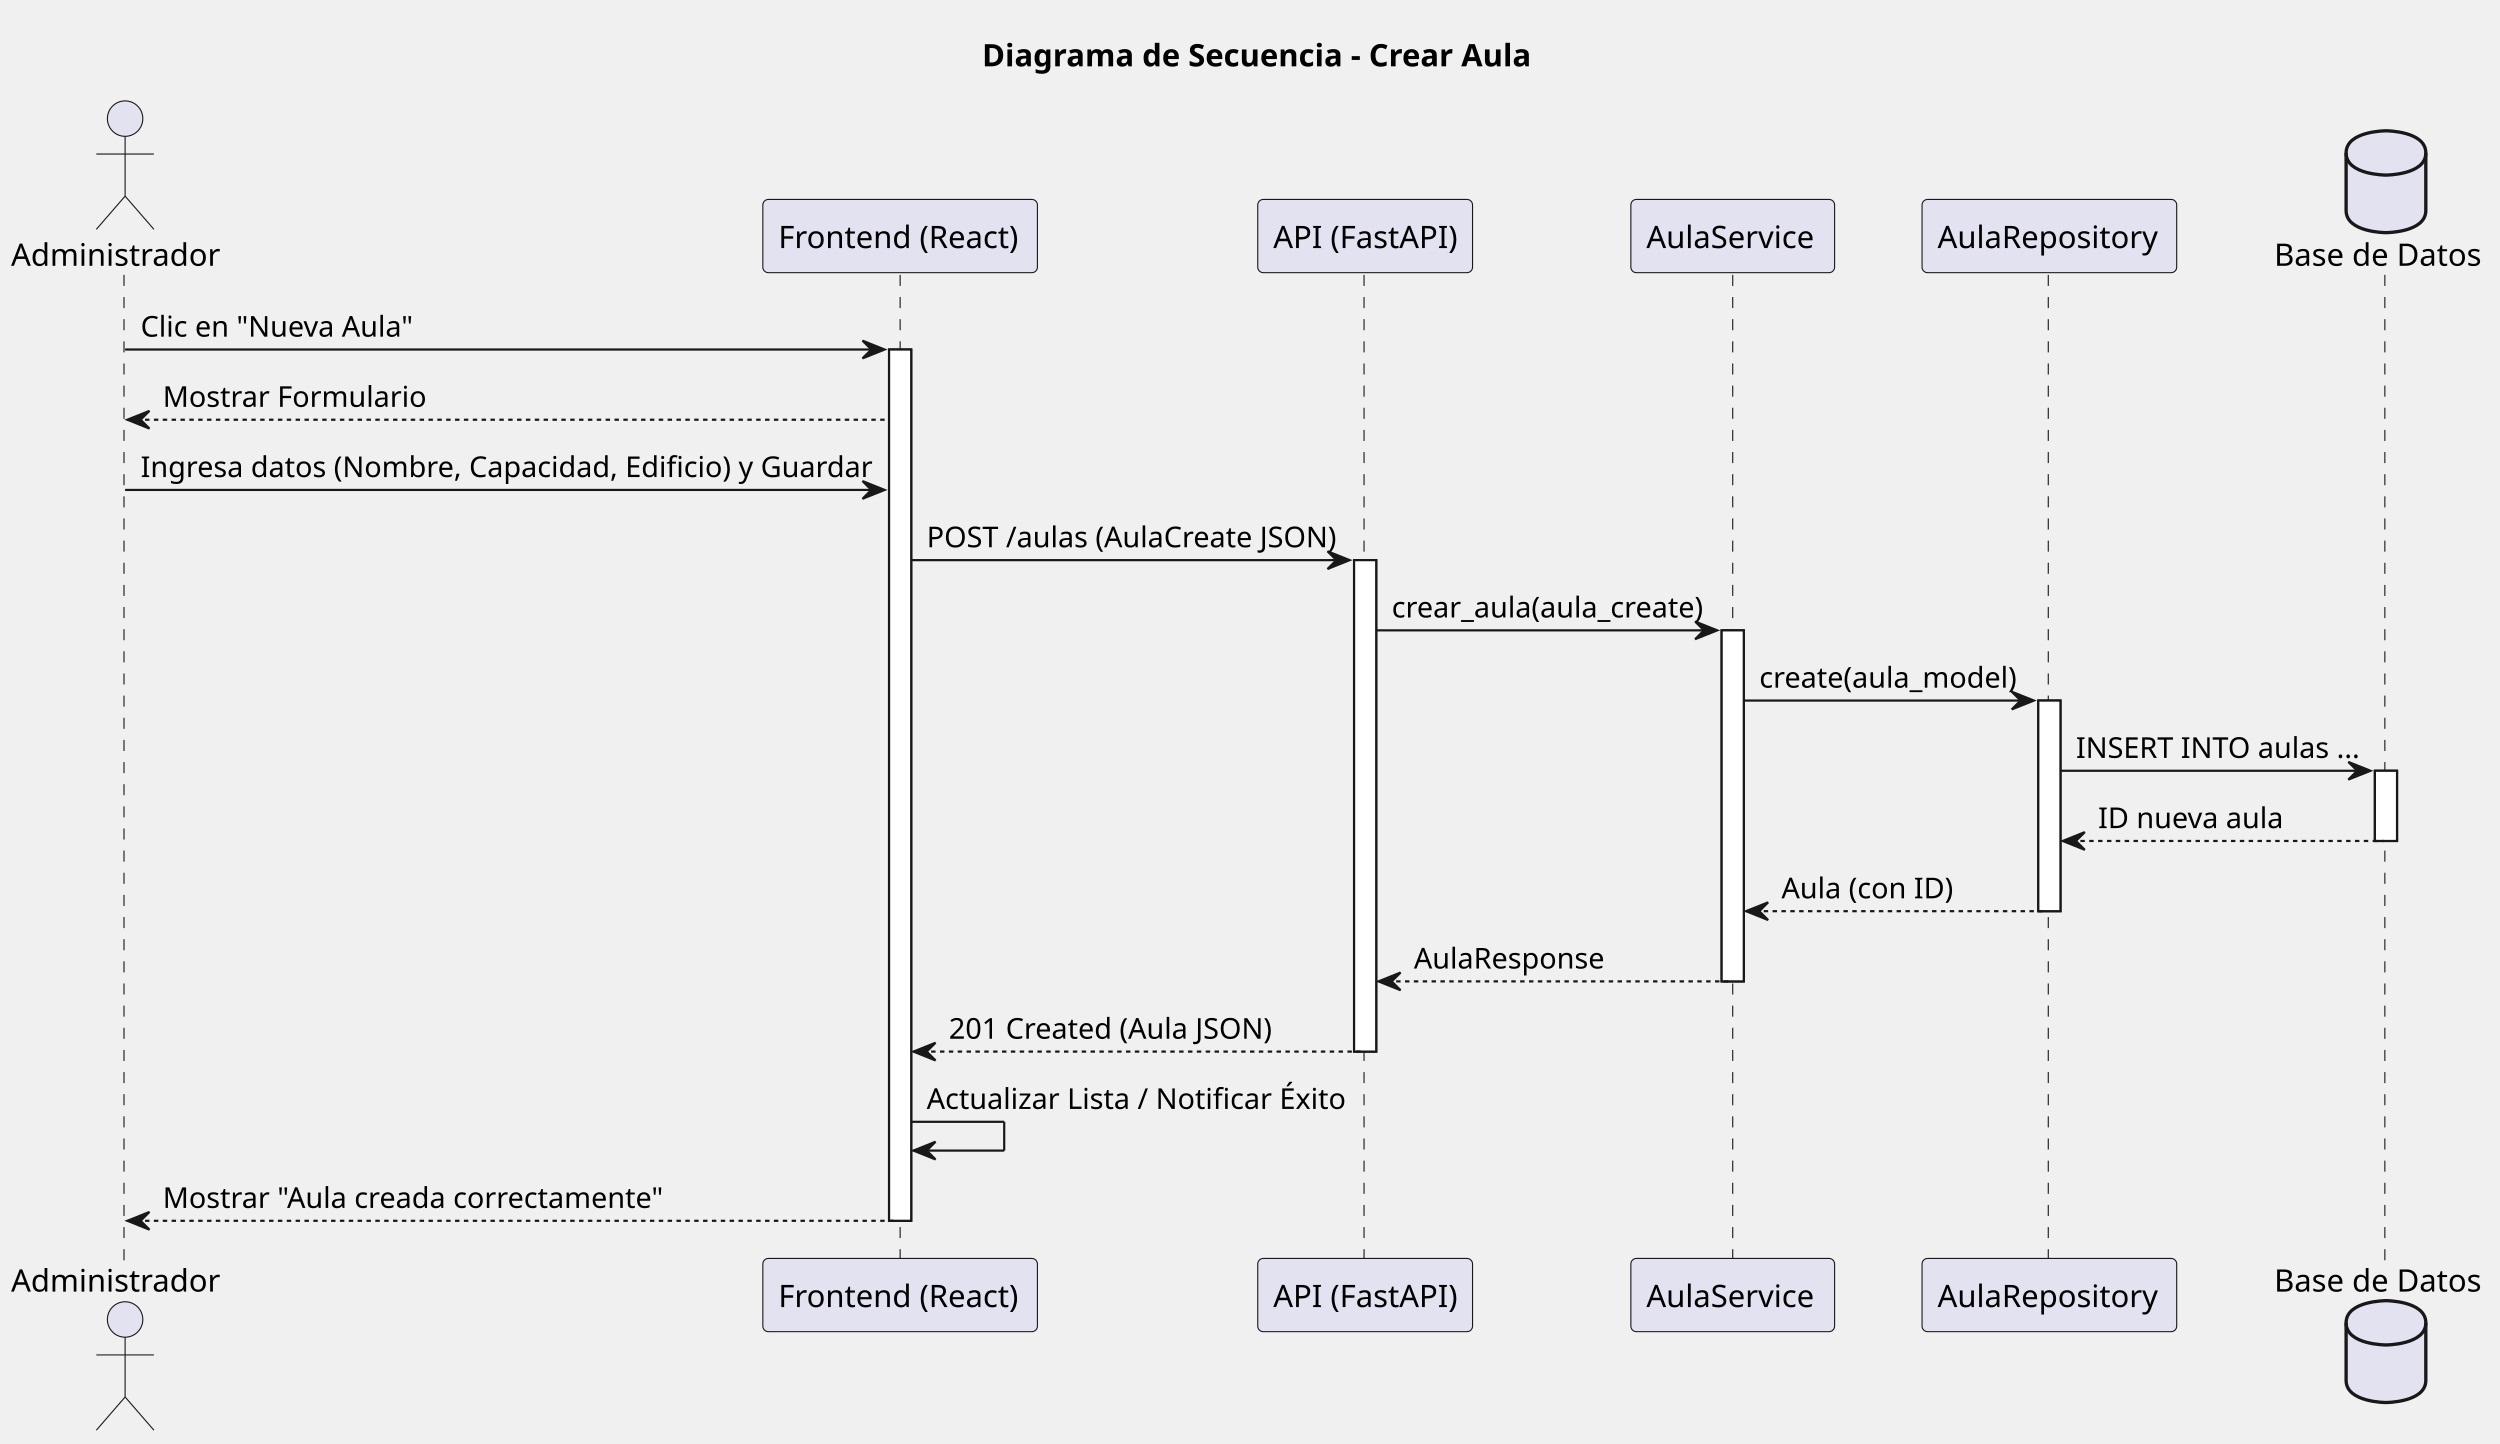
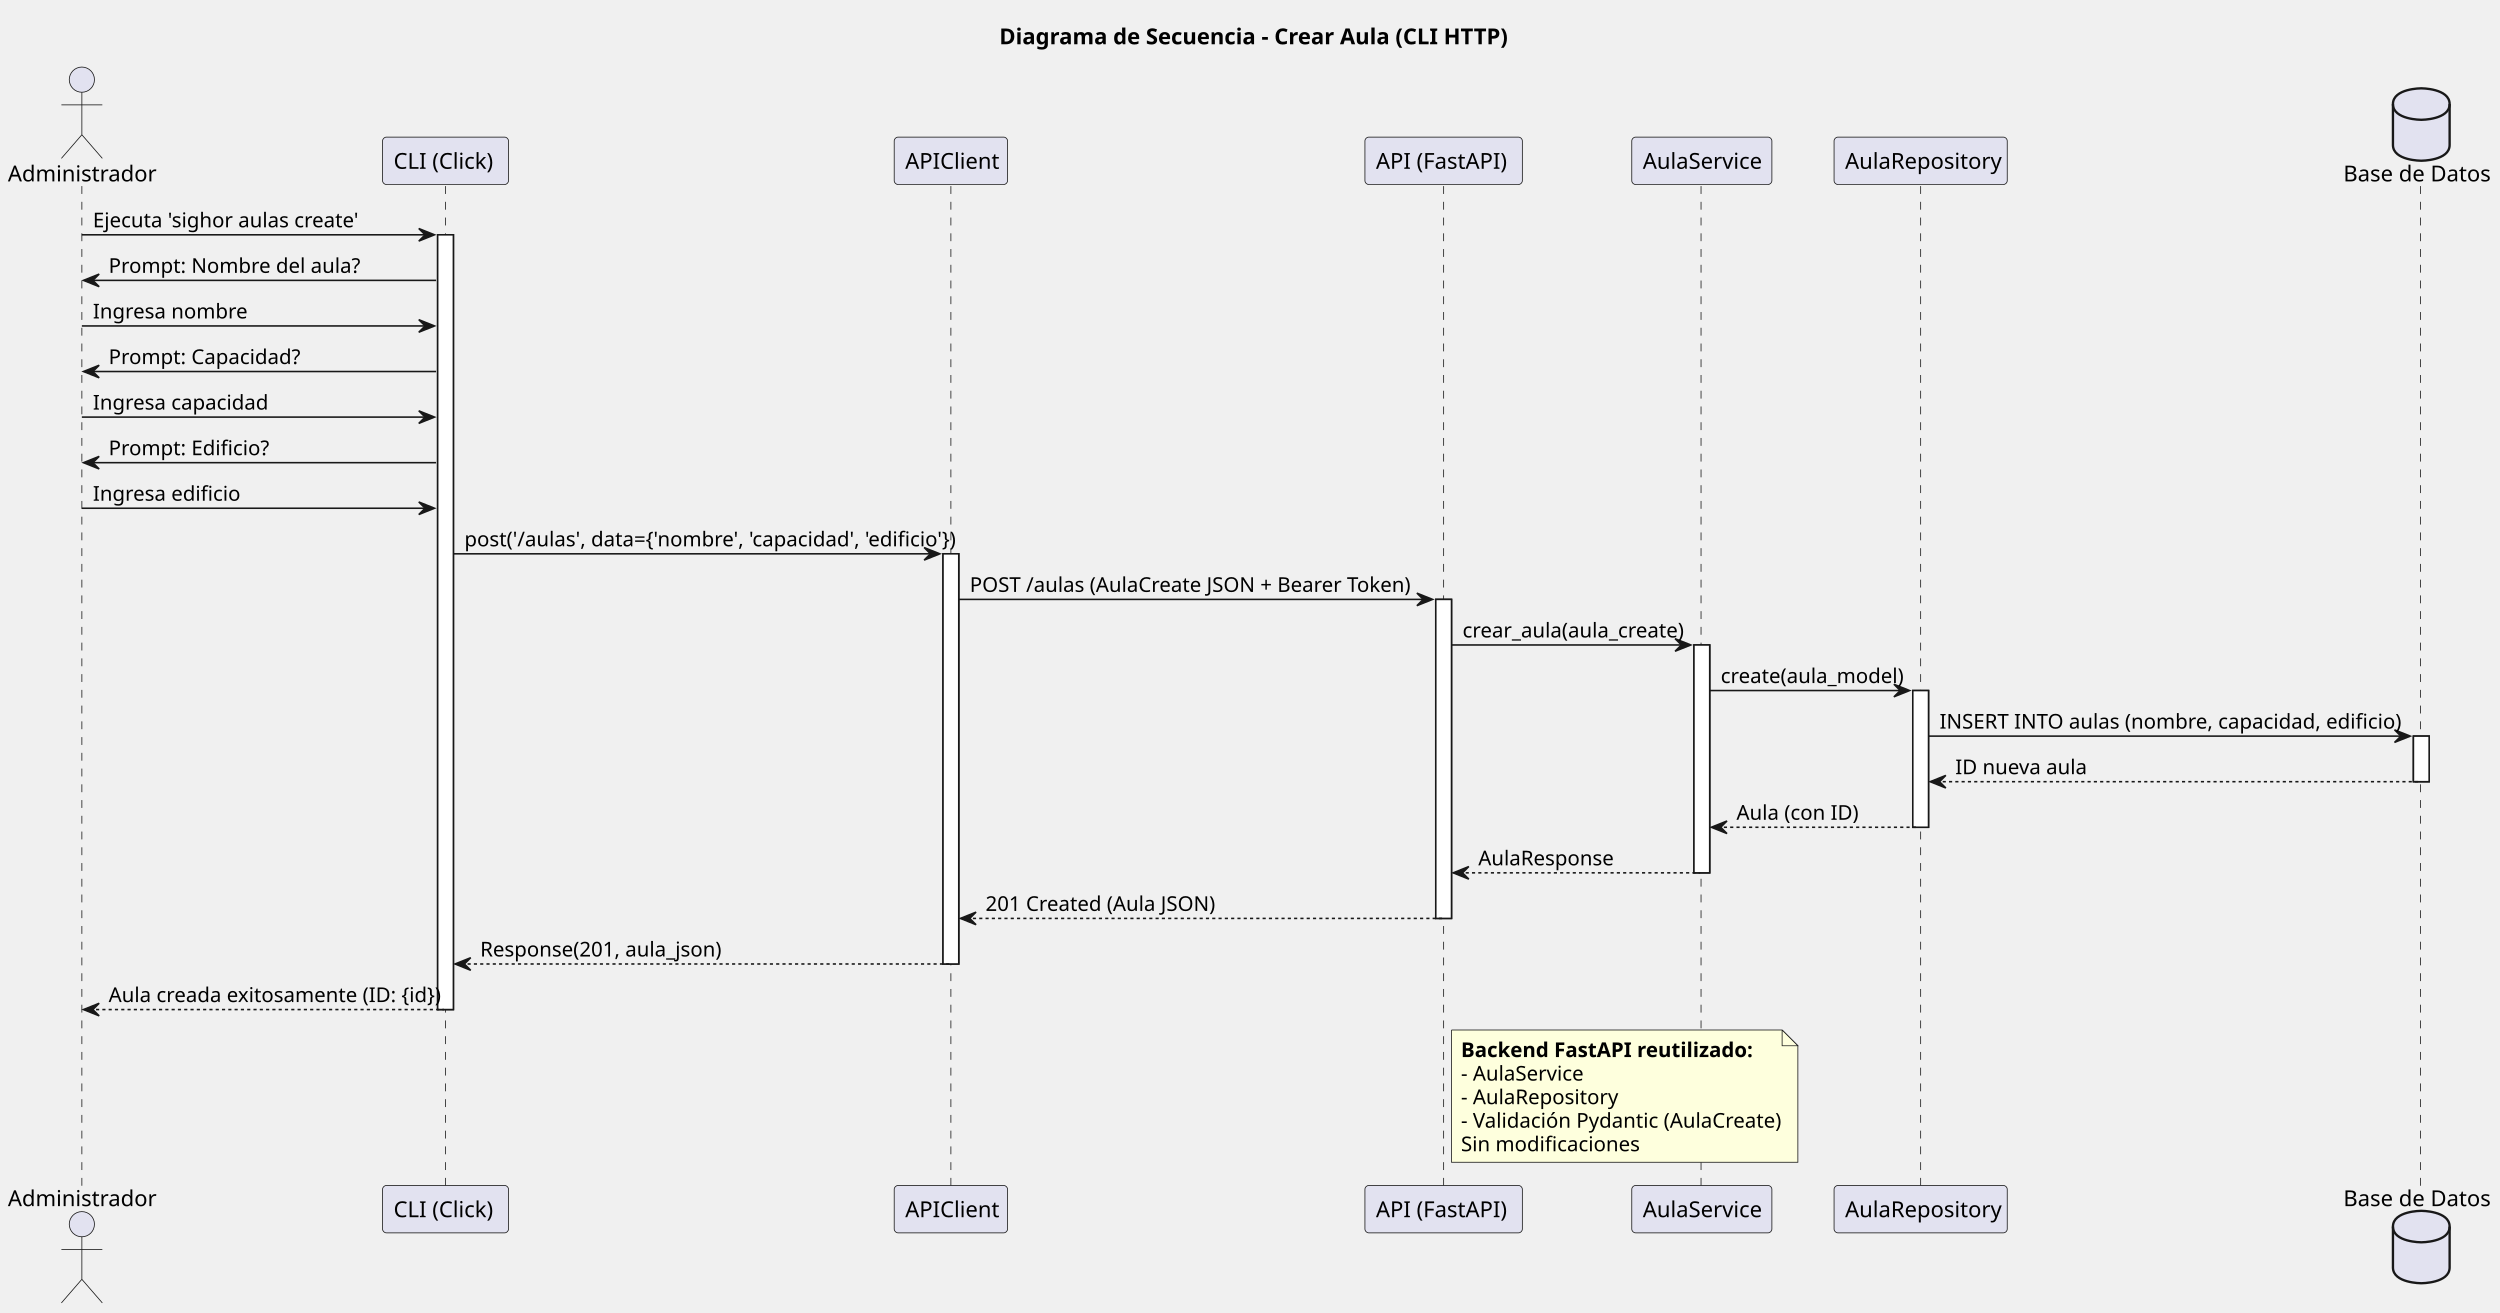
- <svg xmlns="http://www.w3.org/2000/svg" contentStyleType="text/css" height="652px" preserveAspectRatio="none" style="width:1129px;height:652px;background:#FFFFFF;" version="1.1" viewBox="0 0 1129 652" width="1129px" zoomAndPan="magnify">
+ <svg xmlns="http://www.w3.org/2000/svg" contentStyleType="text/css" height="834px" preserveAspectRatio="none" style="width:1588px;height:834px;background:#FFFFFF;" version="1.1" viewBox="0 0 1588 834" width="1588px" zoomAndPan="magnify">
  <defs />
  <g>
-     <text fill="#000000" font-family="sans-serif" font-size="14" font-weight="bold" lengthAdjust="spacing" textLength="245" x="443.5" y="29.966">Diagrama de Secuencia - Crear Aula</text>
-     <rect fill="#FFFFFF" height="393.472" style="stroke:#181818;stroke-width:1.0;" width="10" x="401.5" y="157.842" />
-     <rect fill="#FFFFFF" height="221.942" style="stroke:#181818;stroke-width:1.0;" width="10" x="611.5" y="252.96" />
-     <rect fill="#FFFFFF" height="158.53" style="stroke:#181818;stroke-width:1.0;" width="10" x="777.5" y="284.666" />
-     <rect fill="#FFFFFF" height="95.118" style="stroke:#181818;stroke-width:1.0;" width="10" x="920.5" y="316.372" />
-     <rect fill="#FFFFFF" height="31.706" style="stroke:#181818;stroke-width:1.0;" width="10" x="1072.5" y="348.078" />
-     <line style="stroke:#181818;stroke-width:0.5;stroke-dasharray:5.0,5.0;" x1="56" x2="56" y1="124.136" y2="569.314" />
-     <line style="stroke:#181818;stroke-width:0.5;stroke-dasharray:5.0,5.0;" x1="406.5" x2="406.5" y1="124.136" y2="569.314" />
-     <line style="stroke:#181818;stroke-width:0.5;stroke-dasharray:5.0,5.0;" x1="616" x2="616" y1="124.136" y2="569.314" />
-     <line style="stroke:#181818;stroke-width:0.5;stroke-dasharray:5.0,5.0;" x1="782.5" x2="782.5" y1="124.136" y2="569.314" />
-     <line style="stroke:#181818;stroke-width:0.5;stroke-dasharray:5.0,5.0;" x1="925" x2="925" y1="124.136" y2="569.314" />
-     <line style="stroke:#181818;stroke-width:0.5;stroke-dasharray:5.0,5.0;" x1="1077" x2="1077" y1="124.136" y2="569.314" />
-     <text fill="#000000" font-family="sans-serif" font-size="14" lengthAdjust="spacing" textLength="97" x="5" y="120.034">Administrador</text>
-     <ellipse cx="56.5" cy="53.568" fill="#E2E2F0" rx="8" ry="8" style="stroke:#181818;stroke-width:0.5;" />
-     <path d="M56.5,61.568 L56.5,88.568 M43.5,69.568 L69.5,69.568 M56.5,88.568 L43.5,103.568 M56.5,88.568 L69.5,103.568 " fill="none" style="stroke:#181818;stroke-width:0.5;" />
-     <text fill="#000000" font-family="sans-serif" font-size="14" lengthAdjust="spacing" textLength="97" x="5" y="583.28">Administrador</text>
-     <ellipse cx="56.5" cy="595.882" fill="#E2E2F0" rx="8" ry="8" style="stroke:#181818;stroke-width:0.5;" />
-     <path d="M56.5,603.882 L56.5,630.882 M43.5,611.882 L69.5,611.882 M56.5,630.882 L43.5,645.882 M56.5,630.882 L69.5,645.882 " fill="none" style="stroke:#181818;stroke-width:0.5;" />
-     <rect fill="#E2E2F0" height="33.068" rx="2.5" ry="2.5" style="stroke:#181818;stroke-width:0.5;" width="124" x="344.5" y="90.068" />
-     <text fill="#000000" font-family="sans-serif" font-size="14" lengthAdjust="spacing" textLength="110" x="351.5" y="112.034">Frontend (React)</text>
-     <rect fill="#E2E2F0" height="33.068" rx="2.5" ry="2.5" style="stroke:#181818;stroke-width:0.5;" width="124" x="344.5" y="568.314" />
-     <text fill="#000000" font-family="sans-serif" font-size="14" lengthAdjust="spacing" textLength="110" x="351.5" y="590.28">Frontend (React)</text>
-     <rect fill="#E2E2F0" height="33.068" rx="2.5" ry="2.5" style="stroke:#181818;stroke-width:0.5;" width="97" x="568" y="90.068" />
-     <text fill="#000000" font-family="sans-serif" font-size="14" lengthAdjust="spacing" textLength="83" x="575" y="112.034">API (FastAPI)</text>
-     <rect fill="#E2E2F0" height="33.068" rx="2.5" ry="2.5" style="stroke:#181818;stroke-width:0.5;" width="97" x="568" y="568.314" />
-     <text fill="#000000" font-family="sans-serif" font-size="14" lengthAdjust="spacing" textLength="83" x="575" y="590.28">API (FastAPI)</text>
-     <rect fill="#E2E2F0" height="33.068" rx="2.5" ry="2.5" style="stroke:#181818;stroke-width:0.5;" width="92" x="736.5" y="90.068" />
-     <text fill="#000000" font-family="sans-serif" font-size="14" lengthAdjust="spacing" textLength="78" x="743.5" y="112.034">AulaService</text>
-     <rect fill="#E2E2F0" height="33.068" rx="2.5" ry="2.5" style="stroke:#181818;stroke-width:0.5;" width="92" x="736.5" y="568.314" />
-     <text fill="#000000" font-family="sans-serif" font-size="14" lengthAdjust="spacing" textLength="78" x="743.5" y="590.28">AulaService</text>
-     <rect fill="#E2E2F0" height="33.068" rx="2.5" ry="2.5" style="stroke:#181818;stroke-width:0.5;" width="115" x="868" y="90.068" />
-     <text fill="#000000" font-family="sans-serif" font-size="14" lengthAdjust="spacing" textLength="101" x="875" y="112.034">AulaRepository</text>
-     <rect fill="#E2E2F0" height="33.068" rx="2.5" ry="2.5" style="stroke:#181818;stroke-width:0.5;" width="115" x="868" y="568.314" />
-     <text fill="#000000" font-family="sans-serif" font-size="14" lengthAdjust="spacing" textLength="101" x="875" y="590.28">AulaRepository</text>
-     <text fill="#000000" font-family="sans-serif" font-size="14" lengthAdjust="spacing" textLength="95" x="1027" y="120.034">Base de Datos</text>
-     <path d="M1059.5,69.068 C1059.5,59.068 1077.5,59.068 1077.5,59.068 C1077.5,59.068 1095.5,59.068 1095.5,69.068 L1095.5,95.068 C1095.5,105.068 1077.5,105.068 1077.5,105.068 C1077.5,105.068 1059.5,105.068 1059.5,95.068 L1059.5,69.068 " fill="#E2E2F0" style="stroke:#181818;stroke-width:1.5;" />
-     <path d="M1059.5,69.068 C1059.5,79.068 1077.5,79.068 1077.5,79.068 C1077.5,79.068 1095.5,79.068 1095.5,69.068 " fill="none" style="stroke:#181818;stroke-width:1.5;" />
-     <text fill="#000000" font-family="sans-serif" font-size="14" lengthAdjust="spacing" textLength="95" x="1027" y="583.28">Base de Datos</text>
-     <path d="M1059.5,597.382 C1059.5,587.382 1077.5,587.382 1077.5,587.382 C1077.5,587.382 1095.5,587.382 1095.5,597.382 L1095.5,623.382 C1095.5,633.382 1077.5,633.382 1077.5,633.382 C1077.5,633.382 1059.5,633.382 1059.5,623.382 L1059.5,597.382 " fill="#E2E2F0" style="stroke:#181818;stroke-width:1.5;" />
-     <path d="M1059.5,597.382 C1059.5,607.382 1077.5,607.382 1077.5,607.382 C1077.5,607.382 1095.5,607.382 1095.5,597.382 " fill="none" style="stroke:#181818;stroke-width:1.5;" />
-     <rect fill="#FFFFFF" height="393.472" style="stroke:#181818;stroke-width:1.0;" width="10" x="401.5" y="157.842" />
-     <rect fill="#FFFFFF" height="221.942" style="stroke:#181818;stroke-width:1.0;" width="10" x="611.5" y="252.96" />
-     <rect fill="#FFFFFF" height="158.53" style="stroke:#181818;stroke-width:1.0;" width="10" x="777.5" y="284.666" />
-     <rect fill="#FFFFFF" height="95.118" style="stroke:#181818;stroke-width:1.0;" width="10" x="920.5" y="316.372" />
-     <rect fill="#FFFFFF" height="31.706" style="stroke:#181818;stroke-width:1.0;" width="10" x="1072.5" y="348.078" />
-     <polygon fill="#181818" points="389.5,153.842,399.5,157.842,389.5,161.842,393.5,157.842" style="stroke:#181818;stroke-width:1.0;" />
-     <line style="stroke:#181818;stroke-width:1.0;" x1="56.5" x2="395.5" y1="157.842" y2="157.842" />
-     <text fill="#000000" font-family="sans-serif" font-size="13" lengthAdjust="spacing" textLength="119" x="63.5" y="152.033">Clic en "Nueva Aula"</text>
-     <polygon fill="#181818" points="67.5,185.548,57.5,189.548,67.5,193.548,63.5,189.548" style="stroke:#181818;stroke-width:1.0;" />
-     <line style="stroke:#181818;stroke-width:1.0;stroke-dasharray:2.0,2.0;" x1="61.5" x2="400.5" y1="189.548" y2="189.548" />
-     <text fill="#000000" font-family="sans-serif" font-size="13" lengthAdjust="spacing" textLength="117" x="73.5" y="183.739">Mostrar Formulario</text>
-     <polygon fill="#181818" points="389.5,217.254,399.5,221.254,389.5,225.254,393.5,221.254" style="stroke:#181818;stroke-width:1.0;" />
-     <line style="stroke:#181818;stroke-width:1.0;" x1="56.5" x2="395.5" y1="221.254" y2="221.254" />
-     <text fill="#000000" font-family="sans-serif" font-size="13" lengthAdjust="spacing" textLength="321" x="63.5" y="215.445">Ingresa datos (Nombre, Capacidad, Edificio) y Guardar</text>
-     <polygon fill="#181818" points="599.5,248.96,609.5,252.96,599.5,256.96,603.5,252.96" style="stroke:#181818;stroke-width:1.0;" />
-     <line style="stroke:#181818;stroke-width:1.0;" x1="411.5" x2="605.5" y1="252.96" y2="252.96" />
-     <text fill="#000000" font-family="sans-serif" font-size="13" lengthAdjust="spacing" textLength="181" x="418.5" y="247.151">POST /aulas (AulaCreate JSON)</text>
-     <polygon fill="#181818" points="765.5,280.666,775.5,284.666,765.5,288.666,769.5,284.666" style="stroke:#181818;stroke-width:1.0;" />
-     <line style="stroke:#181818;stroke-width:1.0;" x1="621.5" x2="771.5" y1="284.666" y2="284.666" />
-     <text fill="#000000" font-family="sans-serif" font-size="13" lengthAdjust="spacing" textLength="137" x="628.5" y="278.857">crear_aula(aula_create)</text>
-     <polygon fill="#181818" points="908.5,312.372,918.5,316.372,908.5,320.372,912.5,316.372" style="stroke:#181818;stroke-width:1.0;" />
-     <line style="stroke:#181818;stroke-width:1.0;" x1="787.5" x2="914.5" y1="316.372" y2="316.372" />
-     <text fill="#000000" font-family="sans-serif" font-size="13" lengthAdjust="spacing" textLength="114" x="794.5" y="310.563">create(aula_model)</text>
-     <polygon fill="#181818" points="1060.5,344.078,1070.5,348.078,1060.5,352.078,1064.5,348.078" style="stroke:#181818;stroke-width:1.0;" />
-     <line style="stroke:#181818;stroke-width:1.0;" x1="930.5" x2="1066.5" y1="348.078" y2="348.078" />
-     <text fill="#000000" font-family="sans-serif" font-size="13" lengthAdjust="spacing" textLength="123" x="937.5" y="342.269">INSERT INTO aulas ...</text>
-     <polygon fill="#181818" points="941.5,375.784,931.5,379.784,941.5,383.784,937.5,379.784" style="stroke:#181818;stroke-width:1.0;" />
-     <line style="stroke:#181818;stroke-width:1.0;stroke-dasharray:2.0,2.0;" x1="935.5" x2="1076.5" y1="379.784" y2="379.784" />
-     <text fill="#000000" font-family="sans-serif" font-size="13" lengthAdjust="spacing" textLength="81" x="947.5" y="373.975">ID nueva aula</text>
-     <polygon fill="#181818" points="798.5,407.49,788.5,411.49,798.5,415.49,794.5,411.49" style="stroke:#181818;stroke-width:1.0;" />
-     <line style="stroke:#181818;stroke-width:1.0;stroke-dasharray:2.0,2.0;" x1="792.5" x2="924.5" y1="411.49" y2="411.49" />
-     <text fill="#000000" font-family="sans-serif" font-size="13" lengthAdjust="spacing" textLength="75" x="804.5" y="405.681">Aula (con ID)</text>
-     <polygon fill="#181818" points="632.5,439.196,622.5,443.196,632.5,447.196,628.5,443.196" style="stroke:#181818;stroke-width:1.0;" />
-     <line style="stroke:#181818;stroke-width:1.0;stroke-dasharray:2.0,2.0;" x1="626.5" x2="781.5" y1="443.196" y2="443.196" />
-     <text fill="#000000" font-family="sans-serif" font-size="13" lengthAdjust="spacing" textLength="84" x="638.5" y="437.387">AulaResponse</text>
-     <polygon fill="#181818" points="422.5,470.902,412.5,474.902,422.5,478.902,418.5,474.902" style="stroke:#181818;stroke-width:1.0;" />
-     <line style="stroke:#181818;stroke-width:1.0;stroke-dasharray:2.0,2.0;" x1="416.5" x2="615.5" y1="474.902" y2="474.902" />
-     <text fill="#000000" font-family="sans-serif" font-size="13" lengthAdjust="spacing" textLength="142" x="428.5" y="469.093">201 Created (Aula JSON)</text>
-     <line style="stroke:#181818;stroke-width:1.0;" x1="411.5" x2="453.5" y1="506.608" y2="506.608" />
-     <line style="stroke:#181818;stroke-width:1.0;" x1="453.5" x2="453.5" y1="506.608" y2="519.608" />
-     <line style="stroke:#181818;stroke-width:1.0;" x1="412.5" x2="453.5" y1="519.608" y2="519.608" />
-     <polygon fill="#181818" points="422.5,515.608,412.5,519.608,422.5,523.608,418.5,519.608" style="stroke:#181818;stroke-width:1.0;" />
-     <text fill="#000000" font-family="sans-serif" font-size="13" lengthAdjust="spacing" textLength="184" x="418.5" y="500.799">Actualizar Lista / Notificar Éxito</text>
-     <polygon fill="#181818" points="67.5,547.314,57.5,551.314,67.5,555.314,63.5,551.314" style="stroke:#181818;stroke-width:1.0;" />
-     <line style="stroke:#181818;stroke-width:1.0;stroke-dasharray:2.0,2.0;" x1="61.5" x2="405.5" y1="551.314" y2="551.314" />
-     <text fill="#000000" font-family="sans-serif" font-size="13" lengthAdjust="spacing" textLength="221" x="73.5" y="545.505">Mostrar "Aula creada correctamente"</text>
+     <text fill="#000000" font-family="sans-serif" font-size="14" font-weight="bold" lengthAdjust="spacing" textLength="322" x="634.75" y="28.132">Diagrama de Secuencia - Crear Aula (CLI HTTP)</text>
+     <rect fill="#FFFFFF" height="492.128" style="stroke:#181818;stroke-width:1.0;" width="10" x="278" y="149.146" />
+     <rect fill="#FFFFFF" height="260.539" style="stroke:#181818;stroke-width:1.0;" width="10" x="599" y="351.787" />
+     <rect fill="#FFFFFF" height="202.641" style="stroke:#181818;stroke-width:1.0;" width="10" x="912" y="380.736" />
+     <rect fill="#FFFFFF" height="144.744" style="stroke:#181818;stroke-width:1.0;" width="10" x="1076" y="409.685" />
+     <rect fill="#FFFFFF" height="86.846" style="stroke:#181818;stroke-width:1.0;" width="10" x="1215" y="438.633" />
+     <rect fill="#FFFFFF" height="28.949" style="stroke:#181818;stroke-width:1.0;" width="10" x="1533" y="467.582" />
+     <line style="stroke:#181818;stroke-width:0.5;stroke-dasharray:5.0,5.0;" x1="52" x2="52" y1="118.197" y2="754.018" />
+     <line style="stroke:#181818;stroke-width:0.5;stroke-dasharray:5.0,5.0;" x1="283" x2="283" y1="118.197" y2="754.018" />
+     <line style="stroke:#181818;stroke-width:0.5;stroke-dasharray:5.0,5.0;" x1="604" x2="604" y1="118.197" y2="754.018" />
+     <line style="stroke:#181818;stroke-width:0.5;stroke-dasharray:5.0,5.0;" x1="917" x2="917" y1="118.197" y2="754.018" />
+     <line style="stroke:#181818;stroke-width:0.5;stroke-dasharray:5.0,5.0;" x1="1080.5" x2="1080.5" y1="118.197" y2="754.018" />
+     <line style="stroke:#181818;stroke-width:0.5;stroke-dasharray:5.0,5.0;" x1="1220" x2="1220" y1="118.197" y2="754.018" />
+     <line style="stroke:#181818;stroke-width:0.5;stroke-dasharray:5.0,5.0;" x1="1537.5" x2="1537.5" y1="118.197" y2="754.018" />
+     <text fill="#000000" font-family="sans-serif" font-size="14" lengthAdjust="spacing" textLength="88" x="5" y="115.231">Administrador</text>
+     <ellipse cx="52" cy="50.599" fill="#E2E2F0" rx="8" ry="8" style="stroke:#181818;stroke-width:0.5;" />
+     <path d="M52,58.599 L52,85.599 M39,66.599 L65,66.599 M52,85.599 L39,100.599 M52,85.599 L65,100.599 " fill="none" style="stroke:#181818;stroke-width:0.5;" />
+     <text fill="#000000" font-family="sans-serif" font-size="14" lengthAdjust="spacing" textLength="88" x="5" y="766.15">Administrador</text>
+     <ellipse cx="52" cy="777.617" fill="#E2E2F0" rx="8" ry="8" style="stroke:#181818;stroke-width:0.5;" />
+     <path d="M52,785.617 L52,812.617 M39,793.617 L65,793.617 M52,812.617 L39,827.617 M52,812.617 L65,827.617 " fill="none" style="stroke:#181818;stroke-width:0.5;" />
+     <rect fill="#E2E2F0" height="30.099" rx="2.5" ry="2.5" style="stroke:#181818;stroke-width:0.5;" width="80" x="243" y="87.099" />
+     <text fill="#000000" font-family="sans-serif" font-size="14" lengthAdjust="spacing" textLength="66" x="250" y="107.231">CLI (Click)</text>
+     <rect fill="#E2E2F0" height="30.099" rx="2.5" ry="2.5" style="stroke:#181818;stroke-width:0.5;" width="80" x="243" y="753.018" />
+     <text fill="#000000" font-family="sans-serif" font-size="14" lengthAdjust="spacing" textLength="66" x="250" y="773.15">CLI (Click)</text>
+     <rect fill="#E2E2F0" height="30.099" rx="2.5" ry="2.5" style="stroke:#181818;stroke-width:0.5;" width="72" x="568" y="87.099" />
+     <text fill="#000000" font-family="sans-serif" font-size="14" lengthAdjust="spacing" textLength="58" x="575" y="107.231">APIClient</text>
+     <rect fill="#E2E2F0" height="30.099" rx="2.5" ry="2.5" style="stroke:#181818;stroke-width:0.5;" width="72" x="568" y="753.018" />
+     <text fill="#000000" font-family="sans-serif" font-size="14" lengthAdjust="spacing" textLength="58" x="575" y="773.15">APIClient</text>
+     <rect fill="#E2E2F0" height="30.099" rx="2.5" ry="2.5" style="stroke:#181818;stroke-width:0.5;" width="100" x="867" y="87.099" />
+     <text fill="#000000" font-family="sans-serif" font-size="14" lengthAdjust="spacing" textLength="86" x="874" y="107.231">API (FastAPI)</text>
+     <rect fill="#E2E2F0" height="30.099" rx="2.5" ry="2.5" style="stroke:#181818;stroke-width:0.5;" width="100" x="867" y="753.018" />
+     <text fill="#000000" font-family="sans-serif" font-size="14" lengthAdjust="spacing" textLength="86" x="874" y="773.15">API (FastAPI)</text>
+     <rect fill="#E2E2F0" height="30.099" rx="2.5" ry="2.5" style="stroke:#181818;stroke-width:0.5;" width="89" x="1036.5" y="87.099" />
+     <text fill="#000000" font-family="sans-serif" font-size="14" lengthAdjust="spacing" textLength="75" x="1043.5" y="107.231">AulaService</text>
+     <rect fill="#E2E2F0" height="30.099" rx="2.5" ry="2.5" style="stroke:#181818;stroke-width:0.5;" width="89" x="1036.5" y="753.018" />
+     <text fill="#000000" font-family="sans-serif" font-size="14" lengthAdjust="spacing" textLength="75" x="1043.5" y="773.15">AulaService</text>
+     <rect fill="#E2E2F0" height="30.099" rx="2.5" ry="2.5" style="stroke:#181818;stroke-width:0.5;" width="110" x="1165" y="87.099" />
+     <text fill="#000000" font-family="sans-serif" font-size="14" lengthAdjust="spacing" textLength="96" x="1172" y="107.231">AulaRepository</text>
+     <rect fill="#E2E2F0" height="30.099" rx="2.5" ry="2.5" style="stroke:#181818;stroke-width:0.5;" width="110" x="1165" y="753.018" />
+     <text fill="#000000" font-family="sans-serif" font-size="14" lengthAdjust="spacing" textLength="96" x="1172" y="773.15">AulaRepository</text>
+     <text fill="#000000" font-family="sans-serif" font-size="14" lengthAdjust="spacing" textLength="93" x="1488.5" y="115.231">Base de Datos</text>
+     <path d="M1520,66.099 C1520,56.099 1538,56.099 1538,56.099 C1538,56.099 1556,56.099 1556,66.099 L1556,92.099 C1556,102.099 1538,102.099 1538,102.099 C1538,102.099 1520,102.099 1520,92.099 L1520,66.099 " fill="#E2E2F0" style="stroke:#181818;stroke-width:1.5;" />
+     <path d="M1520,66.099 C1520,76.099 1538,76.099 1538,76.099 C1538,76.099 1556,76.099 1556,66.099 " fill="none" style="stroke:#181818;stroke-width:1.5;" />
+     <text fill="#000000" font-family="sans-serif" font-size="14" lengthAdjust="spacing" textLength="93" x="1488.5" y="766.15">Base de Datos</text>
+     <path d="M1520,779.117 C1520,769.117 1538,769.117 1538,769.117 C1538,769.117 1556,769.117 1556,779.117 L1556,805.117 C1556,815.117 1538,815.117 1538,815.117 C1538,815.117 1520,815.117 1520,805.117 L1520,779.117 " fill="#E2E2F0" style="stroke:#181818;stroke-width:1.5;" />
+     <path d="M1520,779.117 C1520,789.117 1538,789.117 1538,789.117 C1538,789.117 1556,789.117 1556,779.117 " fill="none" style="stroke:#181818;stroke-width:1.5;" />
+     <rect fill="#FFFFFF" height="492.128" style="stroke:#181818;stroke-width:1.0;" width="10" x="278" y="149.146" />
+     <rect fill="#FFFFFF" height="260.539" style="stroke:#181818;stroke-width:1.0;" width="10" x="599" y="351.787" />
+     <rect fill="#FFFFFF" height="202.641" style="stroke:#181818;stroke-width:1.0;" width="10" x="912" y="380.736" />
+     <rect fill="#FFFFFF" height="144.744" style="stroke:#181818;stroke-width:1.0;" width="10" x="1076" y="409.685" />
+     <rect fill="#FFFFFF" height="86.846" style="stroke:#181818;stroke-width:1.0;" width="10" x="1215" y="438.633" />
+     <rect fill="#FFFFFF" height="28.949" style="stroke:#181818;stroke-width:1.0;" width="10" x="1533" y="467.582" />
+     <polygon fill="#181818" points="266,145.146,276,149.146,266,153.146,270,149.146" style="stroke:#181818;stroke-width:1.0;" />
+     <line style="stroke:#181818;stroke-width:1.0;" x1="52" x2="272" y1="149.146" y2="149.146" />
+     <text fill="#000000" font-family="sans-serif" font-size="13" lengthAdjust="spacing" textLength="162" x="59" y="144.391">Ejecuta 'sighor aulas create'</text>
+     <polygon fill="#181818" points="63,174.095,53,178.095,63,182.095,59,178.095" style="stroke:#181818;stroke-width:1.0;" />
+     <line style="stroke:#181818;stroke-width:1.0;" x1="57" x2="277" y1="178.095" y2="178.095" />
+     <text fill="#000000" font-family="sans-serif" font-size="13" lengthAdjust="spacing" textLength="151" x="69" y="173.34">Prompt: Nombre del aula?</text>
+     <polygon fill="#181818" points="266,203.043,276,207.043,266,211.043,270,207.043" style="stroke:#181818;stroke-width:1.0;" />
+     <line style="stroke:#181818;stroke-width:1.0;" x1="52" x2="272" y1="207.043" y2="207.043" />
+     <text fill="#000000" font-family="sans-serif" font-size="13" lengthAdjust="spacing" textLength="90" x="59" y="202.289">Ingresa nombre</text>
+     <polygon fill="#181818" points="63,231.992,53,235.992,63,239.992,59,235.992" style="stroke:#181818;stroke-width:1.0;" />
+     <line style="stroke:#181818;stroke-width:1.0;" x1="57" x2="277" y1="235.992" y2="235.992" />
+     <text fill="#000000" font-family="sans-serif" font-size="13" lengthAdjust="spacing" textLength="118" x="69" y="231.237">Prompt: Capacidad?</text>
+     <polygon fill="#181818" points="266,260.941,276,264.941,266,268.941,270,264.941" style="stroke:#181818;stroke-width:1.0;" />
+     <line style="stroke:#181818;stroke-width:1.0;" x1="52" x2="272" y1="264.941" y2="264.941" />
+     <text fill="#000000" font-family="sans-serif" font-size="13" lengthAdjust="spacing" textLength="106" x="59" y="260.186">Ingresa capacidad</text>
+     <polygon fill="#181818" points="63,289.89,53,293.89,63,297.89,59,293.89" style="stroke:#181818;stroke-width:1.0;" />
+     <line style="stroke:#181818;stroke-width:1.0;" x1="57" x2="277" y1="293.89" y2="293.89" />
+     <text fill="#000000" font-family="sans-serif" font-size="13" lengthAdjust="spacing" textLength="100" x="69" y="289.135">Prompt: Edificio?</text>
+     <polygon fill="#181818" points="266,318.838,276,322.838,266,326.838,270,322.838" style="stroke:#181818;stroke-width:1.0;" />
+     <line style="stroke:#181818;stroke-width:1.0;" x1="52" x2="272" y1="322.838" y2="322.838" />
+     <text fill="#000000" font-family="sans-serif" font-size="13" lengthAdjust="spacing" textLength="88" x="59" y="318.084">Ingresa edificio</text>
+     <polygon fill="#181818" points="587,347.787,597,351.787,587,355.787,591,351.787" style="stroke:#181818;stroke-width:1.0;" />
+     <line style="stroke:#181818;stroke-width:1.0;" x1="288" x2="593" y1="351.787" y2="351.787" />
+     <text fill="#000000" font-family="sans-serif" font-size="13" lengthAdjust="spacing" textLength="292" x="295" y="347.032">post('/aulas', data={'nombre', 'capacidad', 'edificio'})</text>
+     <polygon fill="#181818" points="900,376.736,910,380.736,900,384.736,904,380.736" style="stroke:#181818;stroke-width:1.0;" />
+     <line style="stroke:#181818;stroke-width:1.0;" x1="609" x2="906" y1="380.736" y2="380.736" />
+     <text fill="#000000" font-family="sans-serif" font-size="13" lengthAdjust="spacing" textLength="284" x="616" y="375.981">POST /aulas (AulaCreate JSON + Bearer Token)</text>
+     <polygon fill="#181818" points="1064,405.685,1074,409.685,1064,413.685,1068,409.685" style="stroke:#181818;stroke-width:1.0;" />
+     <line style="stroke:#181818;stroke-width:1.0;" x1="922" x2="1070" y1="409.685" y2="409.685" />
+     <text fill="#000000" font-family="sans-serif" font-size="13" lengthAdjust="spacing" textLength="135" x="929" y="404.93">crear_aula(aula_create)</text>
+     <polygon fill="#181818" points="1203,434.633,1213,438.633,1203,442.633,1207,438.633" style="stroke:#181818;stroke-width:1.0;" />
+     <line style="stroke:#181818;stroke-width:1.0;" x1="1086" x2="1209" y1="438.633" y2="438.633" />
+     <text fill="#000000" font-family="sans-serif" font-size="13" lengthAdjust="spacing" textLength="110" x="1093" y="433.878">create(aula_model)</text>
+     <polygon fill="#181818" points="1521,463.582,1531,467.582,1521,471.582,1525,467.582" style="stroke:#181818;stroke-width:1.0;" />
+     <line style="stroke:#181818;stroke-width:1.0;" x1="1225" x2="1527" y1="467.582" y2="467.582" />
+     <text fill="#000000" font-family="sans-serif" font-size="13" lengthAdjust="spacing" textLength="289" x="1232" y="462.827">INSERT INTO aulas (nombre, capacidad, edificio)</text>
+     <polygon fill="#181818" points="1236,492.531,1226,496.531,1236,500.531,1232,496.531" style="stroke:#181818;stroke-width:1.0;" />
+     <line style="stroke:#181818;stroke-width:1.0;stroke-dasharray:2.0,2.0;" x1="1230" x2="1537" y1="496.531" y2="496.531" />
+     <text fill="#000000" font-family="sans-serif" font-size="13" lengthAdjust="spacing" textLength="80" x="1242" y="491.776">ID nueva aula</text>
+     <polygon fill="#181818" points="1097,521.48,1087,525.48,1097,529.48,1093,525.48" style="stroke:#181818;stroke-width:1.0;" />
+     <line style="stroke:#181818;stroke-width:1.0;stroke-dasharray:2.0,2.0;" x1="1091" x2="1219" y1="525.48" y2="525.48" />
+     <text fill="#000000" font-family="sans-serif" font-size="13" lengthAdjust="spacing" textLength="76" x="1103" y="520.725">Aula (con ID)</text>
+     <polygon fill="#181818" points="933,550.428,923,554.428,933,558.428,929,554.428" style="stroke:#181818;stroke-width:1.0;" />
+     <line style="stroke:#181818;stroke-width:1.0;stroke-dasharray:2.0,2.0;" x1="927" x2="1080" y1="554.428" y2="554.428" />
+     <text fill="#000000" font-family="sans-serif" font-size="13" lengthAdjust="spacing" textLength="84" x="939" y="549.673">AulaResponse</text>
+     <polygon fill="#181818" points="620,579.377,610,583.377,620,587.377,616,583.377" style="stroke:#181818;stroke-width:1.0;" />
+     <line style="stroke:#181818;stroke-width:1.0;stroke-dasharray:2.0,2.0;" x1="614" x2="916" y1="583.377" y2="583.377" />
+     <text fill="#000000" font-family="sans-serif" font-size="13" lengthAdjust="spacing" textLength="147" x="626" y="578.622">201 Created (Aula JSON)</text>
+     <polygon fill="#181818" points="299,608.326,289,612.326,299,616.326,295,612.326" style="stroke:#181818;stroke-width:1.0;" />
+     <line style="stroke:#181818;stroke-width:1.0;stroke-dasharray:2.0,2.0;" x1="293" x2="603" y1="612.326" y2="612.326" />
+     <text fill="#000000" font-family="sans-serif" font-size="13" lengthAdjust="spacing" textLength="150" x="305" y="607.571">Response(201, aula_json)</text>
+     <polygon fill="#181818" points="63,637.274,53,641.274,63,645.274,59,641.274" style="stroke:#181818;stroke-width:1.0;" />
+     <line style="stroke:#181818;stroke-width:1.0;stroke-dasharray:2.0,2.0;" x1="57" x2="282" y1="641.274" y2="641.274" />
+     <text fill="#000000" font-family="sans-serif" font-size="13" lengthAdjust="spacing" textLength="202" x="69" y="636.519">Aula creada exitosamente (ID: {id})</text>
+     <path d="M922,654.274 L922,738.274 L1142,738.274 L1142,664.274 L1132,654.274 L922,654.274 " fill="#FEFFDD" style="stroke:#181818;stroke-width:0.5;" />
+     <path d="M1132,654.274 L1132,664.274 L1142,664.274 L1132,654.274 " fill="#FEFFDD" style="stroke:#181818;stroke-width:0.5;" />
+     <text fill="#000000" font-family="sans-serif" font-size="13" font-weight="bold" lengthAdjust="spacing" textLength="179" x="928" y="671.468">Backend FastAPI reutilizado:</text>
+     <text fill="#000000" font-family="sans-serif" font-size="13" lengthAdjust="spacing" textLength="78" x="928" y="686.417">- AulaService</text>
+     <text fill="#000000" font-family="sans-serif" font-size="13" lengthAdjust="spacing" textLength="96" x="928" y="701.366">- AulaRepository</text>
+     <text fill="#000000" font-family="sans-serif" font-size="13" lengthAdjust="spacing" textLength="199" x="928" y="716.314">- Validación Pydantic (AulaCreate)</text>
+     <text fill="#000000" font-family="sans-serif" font-size="13" lengthAdjust="spacing" textLength="110" x="928" y="731.263">Sin modificaciones</text>
  </g>
</svg>
